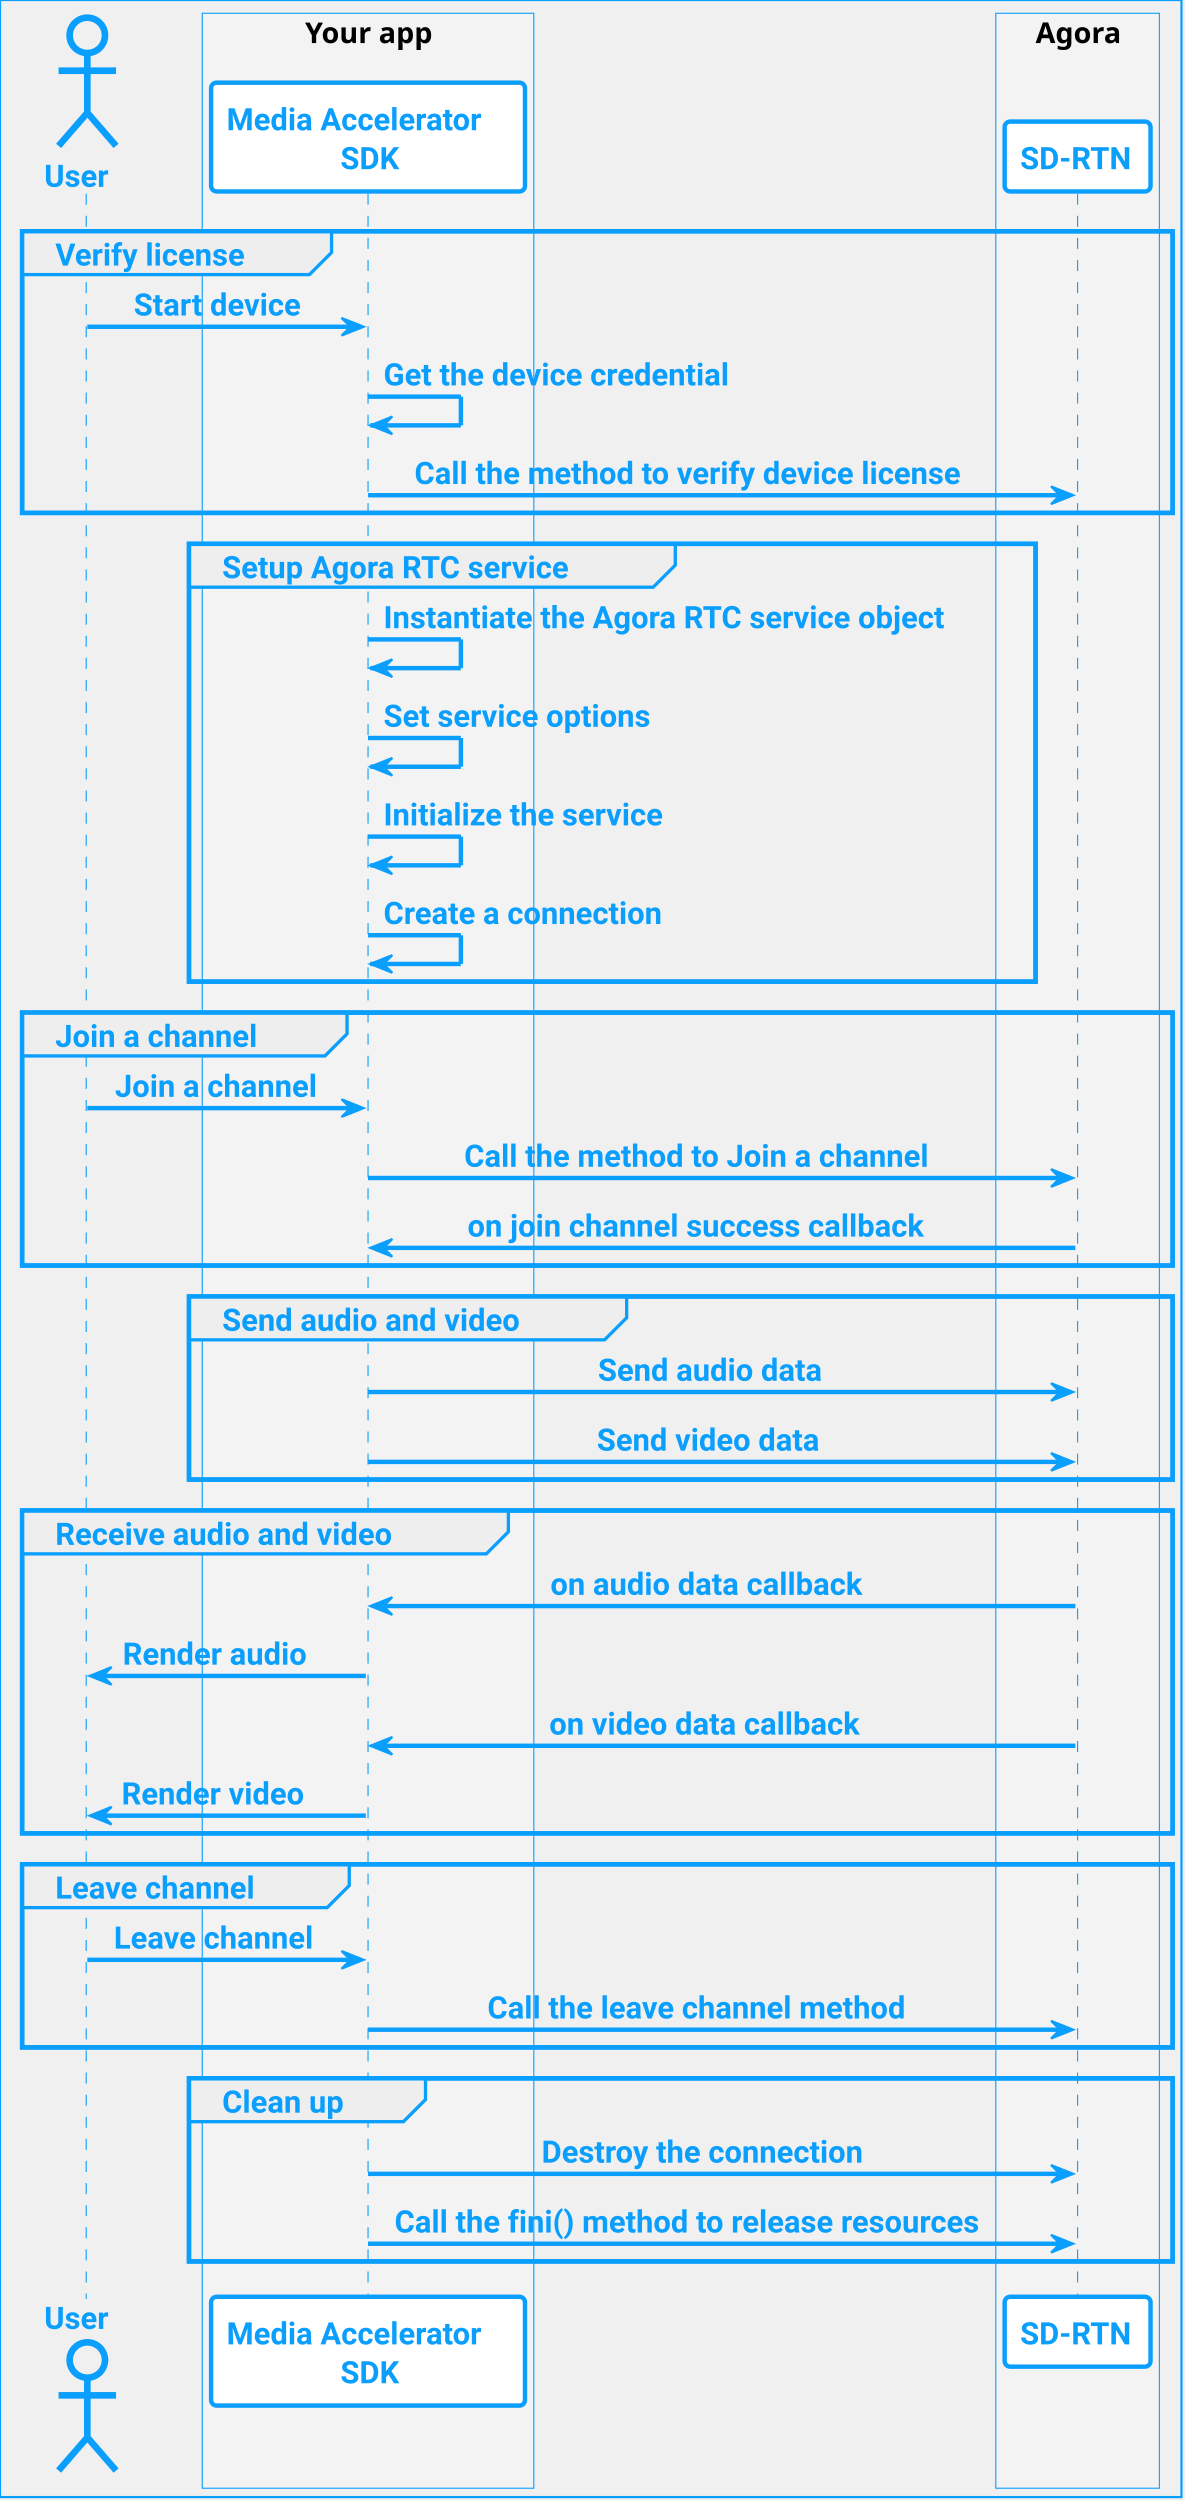
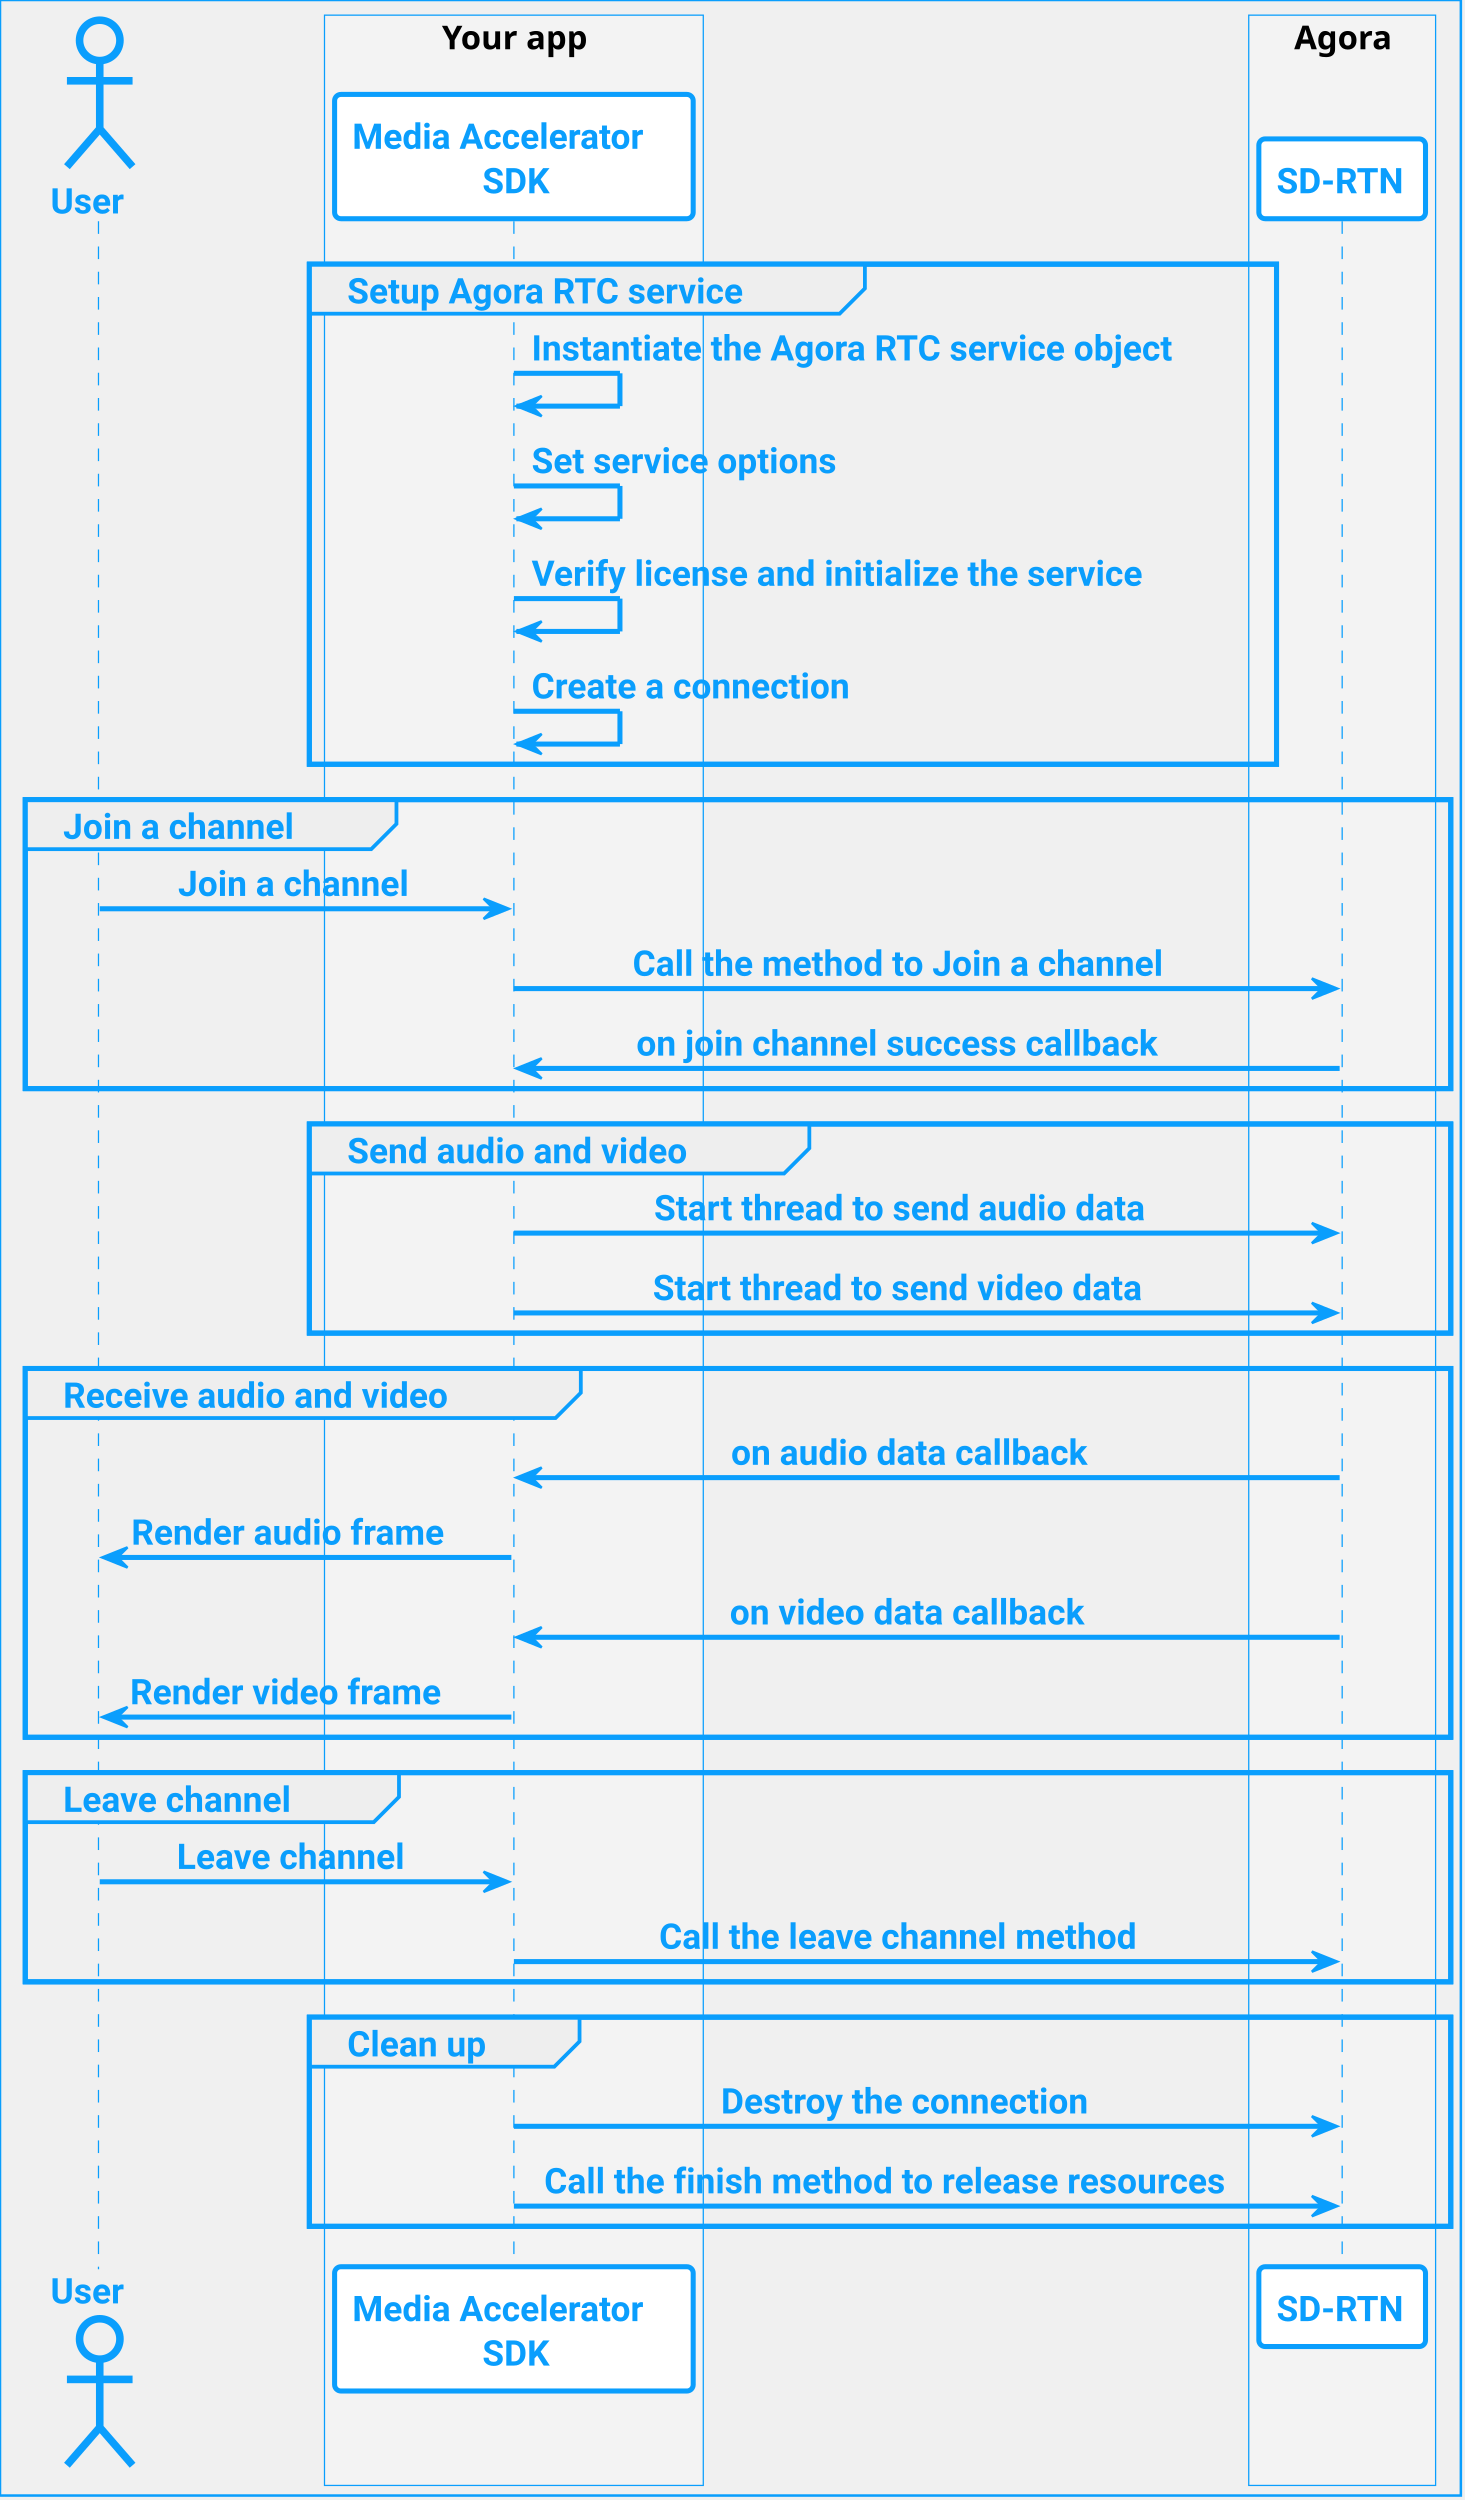
- <svg xmlns="http://www.w3.org/2000/svg" contentStyleType="text/css" height="1131px" preserveAspectRatio="none" style="width:536px;height:1131px;" version="1.1" viewBox="0 0 536 1131" width="536px" zoomAndPan="magnify">
+ <svg xmlns="http://www.w3.org/2000/svg" contentStyleType="text/css" height="990px" preserveAspectRatio="none" style="width:580px;height:990px;" version="1.1" viewBox="0 0 580 990" width="580px" zoomAndPan="magnify">
  <defs />
  <g>
-     <rect fill="none" height="1129.672" style="stroke:#0A9EFD;stroke-width:1.0;" width="534.5" x="0" y="0" />
-     <rect fill="#F3F3F3" height="1119.672" style="stroke:#0A9EFD;stroke-width:0.5;" width="150" x="91.5" y="6" />
-     <text fill="#000000" font-family="sans-serif" font-size="13" font-weight="bold" lengthAdjust="spacing" textLength="57" x="138" y="19.495">Your app</text>
-     <rect fill="#F3F3F3" height="1119.672" style="stroke:#0A9EFD;stroke-width:0.5;" width="74" x="450.5" y="6" />
-     <text fill="#000000" font-family="sans-serif" font-size="13" font-weight="bold" lengthAdjust="spacing" textLength="38" x="468.5" y="19.495">Agora</text>
-     <rect fill="none" height="127.438" style="stroke:#0A9EFD;stroke-width:2.0;" width="520.5" x="10" y="104.609" />
-     <rect fill="none" height="198.047" style="stroke:#0A9EFD;stroke-width:2.0;" width="383" x="85.5" y="246.047" />
-     <rect fill="none" height="114.438" style="stroke:#0A9EFD;stroke-width:2.0;" width="520.5" x="10" y="458.094" />
-     <rect fill="none" height="82.828" style="stroke:#0A9EFD;stroke-width:2.0;" width="445" x="85.5" y="586.531" />
-     <rect fill="none" height="146.047" style="stroke:#0A9EFD;stroke-width:2.0;" width="520.5" x="10" y="683.359" />
-     <rect fill="none" height="82.828" style="stroke:#0A9EFD;stroke-width:2.0;" width="520.5" x="10" y="843.406" />
-     <rect fill="none" height="82.828" style="stroke:#0A9EFD;stroke-width:2.0;" width="445" x="85.5" y="940.234" />
-     <line style="stroke:#0A9EFD;stroke-width:0.5;stroke-dasharray:5.0,5.0;" x1="39" x2="39" y1="87.609" y2="1040.062" />
-     <line style="stroke:#0A9EFD;stroke-width:0.5;stroke-dasharray:5.0,5.0;" x1="166.5" x2="166.5" y1="87.609" y2="1040.062" />
-     <line style="stroke:#0A9EFD;stroke-width:0.5;stroke-dasharray:5.0,5.0;" x1="487.5" x2="487.5" y1="87.609" y2="1040.062" />
+     <rect fill="none" height="988.234" style="stroke:#0A9EFD;stroke-width:1.0;" width="578.5" x="0" y="0" />
+     <rect fill="#F3F3F3" height="978.234" style="stroke:#0A9EFD;stroke-width:0.5;" width="150" x="128.5" y="6" />
+     <text fill="#000000" font-family="sans-serif" font-size="13" font-weight="bold" lengthAdjust="spacing" textLength="57" x="175" y="19.495">Your app</text>
+     <rect fill="#F3F3F3" height="978.234" style="stroke:#0A9EFD;stroke-width:0.5;" width="74" x="494.5" y="6" />
+     <text fill="#000000" font-family="sans-serif" font-size="13" font-weight="bold" lengthAdjust="spacing" textLength="38" x="512.5" y="19.495">Agora</text>
+     <rect fill="none" height="198.047" style="stroke:#0A9EFD;stroke-width:2.0;" width="383" x="122.5" y="104.609" />
+     <rect fill="none" height="114.438" style="stroke:#0A9EFD;stroke-width:2.0;" width="564.5" x="10" y="316.656" />
+     <rect fill="none" height="82.828" style="stroke:#0A9EFD;stroke-width:2.0;" width="452" x="122.5" y="445.094" />
+     <rect fill="none" height="146.047" style="stroke:#0A9EFD;stroke-width:2.0;" width="564.5" x="10" y="541.922" />
+     <rect fill="none" height="82.828" style="stroke:#0A9EFD;stroke-width:2.0;" width="564.5" x="10" y="701.969" />
+     <rect fill="none" height="82.828" style="stroke:#0A9EFD;stroke-width:2.0;" width="452" x="122.5" y="798.797" />
+     <line style="stroke:#0A9EFD;stroke-width:0.5;stroke-dasharray:5.0,5.0;" x1="39" x2="39" y1="87.609" y2="898.625" />
+     <line style="stroke:#0A9EFD;stroke-width:0.5;stroke-dasharray:5.0,5.0;" x1="203.5" x2="203.5" y1="87.609" y2="898.625" />
+     <line style="stroke:#0A9EFD;stroke-width:0.5;stroke-dasharray:5.0,5.0;" x1="531.5" x2="531.5" y1="87.609" y2="898.625" />
    <text fill="#0A9EFD" font-family="Roboto" font-size="14" font-weight="bold" lengthAdjust="spacing" textLength="33" x="20" y="84.533">User</text>
    <ellipse cx="39.5" cy="16" fill="none" rx="8" ry="8" style="stroke:#0A9EFD;stroke-width:3.0;" />
    <path d="M39.5,24 L39.5,51 M26.5,32 L52.5,32 M39.5,51 L26.5,66 M39.5,51 L52.5,66 " fill="none" style="stroke:#0A9EFD;stroke-width:3.0;" />
-     <text fill="#0A9EFD" font-family="Roboto" font-size="14" font-weight="bold" lengthAdjust="spacing" textLength="33" x="20" y="1053.596">User</text>
-     <ellipse cx="39.5" cy="1067.672" fill="none" rx="8" ry="8" style="stroke:#0A9EFD;stroke-width:3.0;" />
-     <path d="M39.5,1075.672 L39.5,1102.672 M26.5,1083.672 L52.5,1083.672 M39.5,1102.672 L26.5,1117.672 M39.5,1102.672 L52.5,1117.672 " fill="none" style="stroke:#0A9EFD;stroke-width:3.0;" />
-     <rect fill="#FFFFFF" height="49.219" rx="2.5" ry="2.5" style="stroke:#0A9EFD;stroke-width:2.0;" width="142" x="95.5" y="37.391" />
-     <text fill="#0A9EFD" font-family="Roboto" font-size="14" font-weight="bold" lengthAdjust="spacing" textLength="128" x="102.5" y="58.924">Media Accelerator</text>
-     <text fill="#0A9EFD" font-family="Roboto" font-size="14" font-weight="bold" lengthAdjust="spacing" textLength="29" x="154" y="76.533">SDK</text>
-     <rect fill="#FFFFFF" height="49.219" rx="2.5" ry="2.5" style="stroke:#0A9EFD;stroke-width:2.0;" width="142" x="95.5" y="1039.062" />
-     <text fill="#0A9EFD" font-family="Roboto" font-size="14" font-weight="bold" lengthAdjust="spacing" textLength="128" x="102.5" y="1060.596">Media Accelerator</text>
-     <text fill="#0A9EFD" font-family="Roboto" font-size="14" font-weight="bold" lengthAdjust="spacing" textLength="29" x="154" y="1078.205">SDK</text>
-     <rect fill="#FFFFFF" height="31.609" rx="2.5" ry="2.5" style="stroke:#0A9EFD;stroke-width:2.0;" width="66" x="454.5" y="55" />
-     <text fill="#0A9EFD" font-family="Roboto" font-size="14" font-weight="bold" lengthAdjust="spacing" textLength="52" x="461.5" y="76.533">SD-RTN</text>
-     <rect fill="#FFFFFF" height="31.609" rx="2.5" ry="2.5" style="stroke:#0A9EFD;stroke-width:2.0;" width="66" x="454.5" y="1039.062" />
-     <text fill="#0A9EFD" font-family="Roboto" font-size="14" font-weight="bold" lengthAdjust="spacing" textLength="52" x="461.5" y="1060.596">SD-RTN</text>
-     <path d="M10,104.609 L150,104.609 L150,114.219 L140,124.219 L10,124.219 L10,104.609 " fill="#EEEEEE" style="stroke:#0A9EFD;stroke-width:1.5;" />
-     <rect fill="none" height="127.438" style="stroke:#0A9EFD;stroke-width:2.0;" width="520.5" x="10" y="104.609" />
-     <text fill="#0A9EFD" font-family="Roboto" font-size="14" font-weight="bold" lengthAdjust="spacing" textLength="95" x="25" y="120.143">Verify license</text>
-     <polygon fill="#0A9EFD" points="154.5,143.828,164.5,147.828,154.5,151.828,158.5,147.828" style="stroke:#0A9EFD;stroke-width:1.0;" />
-     <line style="stroke:#0A9EFD;stroke-width:2.0;" x1="39.5" x2="160.5" y1="147.828" y2="147.828" />
-     <text fill="#0A9EFD" font-family="Roboto" font-size="14" font-weight="bold" lengthAdjust="spacing" textLength="85" x="60.5" y="142.752">Start device</text>
-     <line style="stroke:#0A9EFD;stroke-width:2.0;" x1="166.5" x2="208.5" y1="179.438" y2="179.438" />
-     <line style="stroke:#0A9EFD;stroke-width:2.0;" x1="208.5" x2="208.5" y1="179.438" y2="192.438" />
-     <line style="stroke:#0A9EFD;stroke-width:2.0;" x1="167.5" x2="208.5" y1="192.438" y2="192.438" />
-     <polygon fill="#0A9EFD" points="177.5,188.438,167.5,192.438,177.5,196.438,173.5,192.438" style="stroke:#0A9EFD;stroke-width:1.0;" />
-     <text fill="#0A9EFD" font-family="Roboto" font-size="14" font-weight="bold" lengthAdjust="spacing" textLength="179" x="173.5" y="174.361">Get the device credential</text>
-     <polygon fill="#0A9EFD" points="475.5,220.047,485.5,224.047,475.5,228.047,479.5,224.047" style="stroke:#0A9EFD;stroke-width:1.0;" />
-     <line style="stroke:#0A9EFD;stroke-width:2.0;" x1="166.5" x2="481.5" y1="224.047" y2="224.047" />
-     <text fill="#0A9EFD" font-family="Roboto" font-size="14" font-weight="bold" lengthAdjust="spacing" textLength="279" x="187.5" y="218.971">Call the method to verify device license</text>
-     <path d="M85.5,246.047 L305.5,246.047 L305.5,255.656 L295.5,265.656 L85.5,265.656 L85.5,246.047 " fill="#EEEEEE" style="stroke:#0A9EFD;stroke-width:1.5;" />
-     <rect fill="none" height="198.047" style="stroke:#0A9EFD;stroke-width:2.0;" width="383" x="85.5" y="246.047" />
-     <text fill="#0A9EFD" font-family="Roboto" font-size="14" font-weight="bold" lengthAdjust="spacing" textLength="175" x="100.5" y="261.58">Setup Agora RTC service</text>
-     <line style="stroke:#0A9EFD;stroke-width:2.0;" x1="166.5" x2="208.5" y1="289.266" y2="289.266" />
-     <line style="stroke:#0A9EFD;stroke-width:2.0;" x1="208.5" x2="208.5" y1="289.266" y2="302.266" />
-     <line style="stroke:#0A9EFD;stroke-width:2.0;" x1="167.5" x2="208.5" y1="302.266" y2="302.266" />
-     <polygon fill="#0A9EFD" points="177.5,298.266,167.5,302.266,177.5,306.266,173.5,302.266" style="stroke:#0A9EFD;stroke-width:1.0;" />
-     <text fill="#0A9EFD" font-family="Roboto" font-size="14" font-weight="bold" lengthAdjust="spacing" textLength="283" x="173.5" y="284.19">Instantiate the Agora RTC service object</text>
-     <line style="stroke:#0A9EFD;stroke-width:2.0;" x1="166.5" x2="208.5" y1="333.875" y2="333.875" />
-     <line style="stroke:#0A9EFD;stroke-width:2.0;" x1="208.5" x2="208.5" y1="333.875" y2="346.875" />
-     <line style="stroke:#0A9EFD;stroke-width:2.0;" x1="167.5" x2="208.5" y1="346.875" y2="346.875" />
-     <polygon fill="#0A9EFD" points="177.5,342.875,167.5,346.875,177.5,350.875,173.5,346.875" style="stroke:#0A9EFD;stroke-width:1.0;" />
-     <text fill="#0A9EFD" font-family="Roboto" font-size="14" font-weight="bold" lengthAdjust="spacing" textLength="137" x="173.5" y="328.799">Set service options</text>
-     <line style="stroke:#0A9EFD;stroke-width:2.0;" x1="166.5" x2="208.5" y1="378.484" y2="378.484" />
-     <line style="stroke:#0A9EFD;stroke-width:2.0;" x1="208.5" x2="208.5" y1="378.484" y2="391.484" />
-     <line style="stroke:#0A9EFD;stroke-width:2.0;" x1="167.5" x2="208.5" y1="391.484" y2="391.484" />
-     <polygon fill="#0A9EFD" points="177.5,387.484,167.5,391.484,177.5,395.484,173.5,391.484" style="stroke:#0A9EFD;stroke-width:1.0;" />
-     <text fill="#0A9EFD" font-family="Roboto" font-size="14" font-weight="bold" lengthAdjust="spacing" textLength="142" x="173.5" y="373.408">Initialize the service</text>
-     <line style="stroke:#0A9EFD;stroke-width:2.0;" x1="166.5" x2="208.5" y1="423.094" y2="423.094" />
-     <line style="stroke:#0A9EFD;stroke-width:2.0;" x1="208.5" x2="208.5" y1="423.094" y2="436.094" />
-     <line style="stroke:#0A9EFD;stroke-width:2.0;" x1="167.5" x2="208.5" y1="436.094" y2="436.094" />
-     <polygon fill="#0A9EFD" points="177.5,432.094,167.5,436.094,177.5,440.094,173.5,436.094" style="stroke:#0A9EFD;stroke-width:1.0;" />
-     <text fill="#0A9EFD" font-family="Roboto" font-size="14" font-weight="bold" lengthAdjust="spacing" textLength="142" x="173.5" y="418.018">Create a connection</text>
-     <path d="M10,458.094 L157,458.094 L157,467.703 L147,477.703 L10,477.703 L10,458.094 " fill="#EEEEEE" style="stroke:#0A9EFD;stroke-width:1.5;" />
-     <rect fill="none" height="114.438" style="stroke:#0A9EFD;stroke-width:2.0;" width="520.5" x="10" y="458.094" />
-     <text fill="#0A9EFD" font-family="Roboto" font-size="14" font-weight="bold" lengthAdjust="spacing" textLength="102" x="25" y="473.627">Join a channel</text>
-     <polygon fill="#0A9EFD" points="154.5,497.312,164.5,501.312,154.5,505.312,158.5,501.312" style="stroke:#0A9EFD;stroke-width:1.0;" />
-     <line style="stroke:#0A9EFD;stroke-width:2.0;" x1="39.5" x2="160.5" y1="501.312" y2="501.312" />
-     <text fill="#0A9EFD" font-family="Roboto" font-size="14" font-weight="bold" lengthAdjust="spacing" textLength="102" x="52" y="496.236">Join a channel</text>
-     <polygon fill="#0A9EFD" points="475.5,528.922,485.5,532.922,475.5,536.922,479.5,532.922" style="stroke:#0A9EFD;stroke-width:1.0;" />
-     <line style="stroke:#0A9EFD;stroke-width:2.0;" x1="166.5" x2="481.5" y1="532.922" y2="532.922" />
-     <text fill="#0A9EFD" font-family="Roboto" font-size="14" font-weight="bold" lengthAdjust="spacing" textLength="234" x="210" y="527.846">Call the method to Join a channel</text>
-     <polygon fill="#0A9EFD" points="177.5,560.531,167.5,564.531,177.5,568.531,173.5,564.531" style="stroke:#0A9EFD;stroke-width:1.0;" />
-     <line style="stroke:#0A9EFD;stroke-width:2.0;" x1="171.5" x2="486.5" y1="564.531" y2="564.531" />
-     <text fill="#0A9EFD" font-family="Roboto" font-size="14" font-weight="bold" lengthAdjust="spacing" textLength="231" x="211.5" y="559.455">on join channel success callback</text>
-     <path d="M85.5,586.531 L283.5,586.531 L283.5,596.141 L273.5,606.141 L85.5,606.141 L85.5,586.531 " fill="#EEEEEE" style="stroke:#0A9EFD;stroke-width:1.5;" />
-     <rect fill="none" height="82.828" style="stroke:#0A9EFD;stroke-width:2.0;" width="445" x="85.5" y="586.531" />
-     <text fill="#0A9EFD" font-family="Roboto" font-size="14" font-weight="bold" lengthAdjust="spacing" textLength="153" x="100.5" y="602.064">Send audio and video</text>
-     <polygon fill="#0A9EFD" points="475.5,625.75,485.5,629.75,475.5,633.75,479.5,629.75" style="stroke:#0A9EFD;stroke-width:1.0;" />
-     <line style="stroke:#0A9EFD;stroke-width:2.0;" x1="166.5" x2="481.5" y1="629.75" y2="629.75" />
-     <text fill="#0A9EFD" font-family="Roboto" font-size="14" font-weight="bold" lengthAdjust="spacing" textLength="113" x="270.5" y="624.674">Send audio data</text>
-     <polygon fill="#0A9EFD" points="475.5,657.359,485.5,661.359,475.5,665.359,479.5,661.359" style="stroke:#0A9EFD;stroke-width:1.0;" />
-     <line style="stroke:#0A9EFD;stroke-width:2.0;" x1="166.5" x2="481.5" y1="661.359" y2="661.359" />
-     <text fill="#0A9EFD" font-family="Roboto" font-size="14" font-weight="bold" lengthAdjust="spacing" textLength="114" x="270" y="656.283">Send video data</text>
-     <path d="M10,683.359 L230,683.359 L230,692.969 L220,702.969 L10,702.969 L10,683.359 " fill="#EEEEEE" style="stroke:#0A9EFD;stroke-width:1.5;" />
-     <rect fill="none" height="146.047" style="stroke:#0A9EFD;stroke-width:2.0;" width="520.5" x="10" y="683.359" />
-     <text fill="#0A9EFD" font-family="Roboto" font-size="14" font-weight="bold" lengthAdjust="spacing" textLength="175" x="25" y="698.893">Receive audio and video</text>
-     <polygon fill="#0A9EFD" points="177.5,722.578,167.5,726.578,177.5,730.578,173.5,726.578" style="stroke:#0A9EFD;stroke-width:1.0;" />
-     <line style="stroke:#0A9EFD;stroke-width:2.0;" x1="171.5" x2="486.5" y1="726.578" y2="726.578" />
-     <text fill="#0A9EFD" font-family="Roboto" font-size="14" font-weight="bold" lengthAdjust="spacing" textLength="156" x="249" y="721.502">on audio data callback</text>
-     <polygon fill="#0A9EFD" points="50.5,754.188,40.5,758.188,50.5,762.188,46.5,758.188" style="stroke:#0A9EFD;stroke-width:1.0;" />
-     <line style="stroke:#0A9EFD;stroke-width:2.0;" x1="44.5" x2="165.5" y1="758.188" y2="758.188" />
-     <text fill="#0A9EFD" font-family="Roboto" font-size="14" font-weight="bold" lengthAdjust="spacing" textLength="95" x="55.5" y="753.111">Render audio</text>
-     <polygon fill="#0A9EFD" points="177.5,785.797,167.5,789.797,177.5,793.797,173.5,789.797" style="stroke:#0A9EFD;stroke-width:1.0;" />
-     <line style="stroke:#0A9EFD;stroke-width:2.0;" x1="171.5" x2="486.5" y1="789.797" y2="789.797" />
-     <text fill="#0A9EFD" font-family="Roboto" font-size="14" font-weight="bold" lengthAdjust="spacing" textLength="157" x="248.5" y="784.721">on video data callback</text>
-     <polygon fill="#0A9EFD" points="50.5,817.406,40.5,821.406,50.5,825.406,46.5,821.406" style="stroke:#0A9EFD;stroke-width:1.0;" />
-     <line style="stroke:#0A9EFD;stroke-width:2.0;" x1="44.5" x2="165.5" y1="821.406" y2="821.406" />
-     <text fill="#0A9EFD" font-family="Roboto" font-size="14" font-weight="bold" lengthAdjust="spacing" textLength="96" x="55" y="816.33">Render video</text>
-     <path d="M10,843.406 L158,843.406 L158,853.016 L148,863.016 L10,863.016 L10,843.406 " fill="#EEEEEE" style="stroke:#0A9EFD;stroke-width:1.5;" />
-     <rect fill="none" height="82.828" style="stroke:#0A9EFD;stroke-width:2.0;" width="520.5" x="10" y="843.406" />
-     <text fill="#0A9EFD" font-family="Roboto" font-size="14" font-weight="bold" lengthAdjust="spacing" textLength="103" x="25" y="858.939">Leave channel</text>
-     <polygon fill="#0A9EFD" points="154.5,882.625,164.5,886.625,154.5,890.625,158.5,886.625" style="stroke:#0A9EFD;stroke-width:1.0;" />
-     <line style="stroke:#0A9EFD;stroke-width:2.0;" x1="39.5" x2="160.5" y1="886.625" y2="886.625" />
-     <text fill="#0A9EFD" font-family="Roboto" font-size="14" font-weight="bold" lengthAdjust="spacing" textLength="103" x="51.5" y="881.549">Leave channel</text>
-     <polygon fill="#0A9EFD" points="475.5,914.234,485.5,918.234,475.5,922.234,479.5,918.234" style="stroke:#0A9EFD;stroke-width:1.0;" />
-     <line style="stroke:#0A9EFD;stroke-width:2.0;" x1="166.5" x2="481.5" y1="918.234" y2="918.234" />
-     <text fill="#0A9EFD" font-family="Roboto" font-size="14" font-weight="bold" lengthAdjust="spacing" textLength="213" x="220.5" y="913.158">Call the leave channel method</text>
-     <path d="M85.5,940.234 L192.5,940.234 L192.5,949.844 L182.5,959.844 L85.5,959.844 L85.5,940.234 " fill="#EEEEEE" style="stroke:#0A9EFD;stroke-width:1.5;" />
-     <rect fill="none" height="82.828" style="stroke:#0A9EFD;stroke-width:2.0;" width="445" x="85.5" y="940.234" />
-     <text fill="#0A9EFD" font-family="Roboto" font-size="14" font-weight="bold" lengthAdjust="spacing" textLength="62" x="100.5" y="955.768">Clean up</text>
-     <polygon fill="#0A9EFD" points="475.5,979.453,485.5,983.453,475.5,987.453,479.5,983.453" style="stroke:#0A9EFD;stroke-width:1.0;" />
-     <line style="stroke:#0A9EFD;stroke-width:2.0;" x1="166.5" x2="481.5" y1="983.453" y2="983.453" />
-     <text fill="#0A9EFD" font-family="Roboto" font-size="14" font-weight="bold" lengthAdjust="spacing" textLength="164" x="245" y="978.377">Destroy the connection</text>
-     <polygon fill="#0A9EFD" points="475.5,1011.062,485.5,1015.062,475.5,1019.062,479.5,1015.062" style="stroke:#0A9EFD;stroke-width:1.0;" />
-     <line style="stroke:#0A9EFD;stroke-width:2.0;" x1="166.5" x2="481.5" y1="1015.062" y2="1015.062" />
-     <text fill="#0A9EFD" font-family="Roboto" font-size="14" font-weight="bold" lengthAdjust="spacing" textLength="297" x="178.5" y="1009.986">Call the fini() method to release resources</text>
+     <text fill="#0A9EFD" font-family="Roboto" font-size="14" font-weight="bold" lengthAdjust="spacing" textLength="33" x="20" y="912.158">User</text>
+     <ellipse cx="39.5" cy="926.234" fill="none" rx="8" ry="8" style="stroke:#0A9EFD;stroke-width:3.0;" />
+     <path d="M39.5,934.234 L39.5,961.234 M26.5,942.234 L52.5,942.234 M39.5,961.234 L26.5,976.234 M39.5,961.234 L52.5,976.234 " fill="none" style="stroke:#0A9EFD;stroke-width:3.0;" />
+     <rect fill="#FFFFFF" height="49.219" rx="2.5" ry="2.5" style="stroke:#0A9EFD;stroke-width:2.0;" width="142" x="132.5" y="37.391" />
+     <text fill="#0A9EFD" font-family="Roboto" font-size="14" font-weight="bold" lengthAdjust="spacing" textLength="128" x="139.5" y="58.924">Media Accelerator</text>
+     <text fill="#0A9EFD" font-family="Roboto" font-size="14" font-weight="bold" lengthAdjust="spacing" textLength="29" x="191" y="76.533">SDK</text>
+     <rect fill="#FFFFFF" height="49.219" rx="2.5" ry="2.5" style="stroke:#0A9EFD;stroke-width:2.0;" width="142" x="132.5" y="897.625" />
+     <text fill="#0A9EFD" font-family="Roboto" font-size="14" font-weight="bold" lengthAdjust="spacing" textLength="128" x="139.5" y="919.158">Media Accelerator</text>
+     <text fill="#0A9EFD" font-family="Roboto" font-size="14" font-weight="bold" lengthAdjust="spacing" textLength="29" x="191" y="936.768">SDK</text>
+     <rect fill="#FFFFFF" height="31.609" rx="2.5" ry="2.5" style="stroke:#0A9EFD;stroke-width:2.0;" width="66" x="498.5" y="55" />
+     <text fill="#0A9EFD" font-family="Roboto" font-size="14" font-weight="bold" lengthAdjust="spacing" textLength="52" x="505.5" y="76.533">SD-RTN</text>
+     <rect fill="#FFFFFF" height="31.609" rx="2.5" ry="2.5" style="stroke:#0A9EFD;stroke-width:2.0;" width="66" x="498.5" y="897.625" />
+     <text fill="#0A9EFD" font-family="Roboto" font-size="14" font-weight="bold" lengthAdjust="spacing" textLength="52" x="505.5" y="919.158">SD-RTN</text>
+     <path d="M122.5,104.609 L342.5,104.609 L342.5,114.219 L332.5,124.219 L122.5,124.219 L122.5,104.609 " fill="#EEEEEE" style="stroke:#0A9EFD;stroke-width:1.5;" />
+     <rect fill="none" height="198.047" style="stroke:#0A9EFD;stroke-width:2.0;" width="383" x="122.5" y="104.609" />
+     <text fill="#0A9EFD" font-family="Roboto" font-size="14" font-weight="bold" lengthAdjust="spacing" textLength="175" x="137.5" y="120.143">Setup Agora RTC service</text>
+     <line style="stroke:#0A9EFD;stroke-width:2.0;" x1="203.5" x2="245.5" y1="147.828" y2="147.828" />
+     <line style="stroke:#0A9EFD;stroke-width:2.0;" x1="245.5" x2="245.5" y1="147.828" y2="160.828" />
+     <line style="stroke:#0A9EFD;stroke-width:2.0;" x1="204.5" x2="245.5" y1="160.828" y2="160.828" />
+     <polygon fill="#0A9EFD" points="214.5,156.828,204.5,160.828,214.5,164.828,210.5,160.828" style="stroke:#0A9EFD;stroke-width:1.0;" />
+     <text fill="#0A9EFD" font-family="Roboto" font-size="14" font-weight="bold" lengthAdjust="spacing" textLength="283" x="210.5" y="142.752">Instantiate the Agora RTC service object</text>
+     <line style="stroke:#0A9EFD;stroke-width:2.0;" x1="203.5" x2="245.5" y1="192.438" y2="192.438" />
+     <line style="stroke:#0A9EFD;stroke-width:2.0;" x1="245.5" x2="245.5" y1="192.438" y2="205.438" />
+     <line style="stroke:#0A9EFD;stroke-width:2.0;" x1="204.5" x2="245.5" y1="205.438" y2="205.438" />
+     <polygon fill="#0A9EFD" points="214.5,201.438,204.5,205.438,214.5,209.438,210.5,205.438" style="stroke:#0A9EFD;stroke-width:1.0;" />
+     <text fill="#0A9EFD" font-family="Roboto" font-size="14" font-weight="bold" lengthAdjust="spacing" textLength="137" x="210.5" y="187.361">Set service options</text>
+     <line style="stroke:#0A9EFD;stroke-width:2.0;" x1="203.5" x2="245.5" y1="237.047" y2="237.047" />
+     <line style="stroke:#0A9EFD;stroke-width:2.0;" x1="245.5" x2="245.5" y1="237.047" y2="250.047" />
+     <line style="stroke:#0A9EFD;stroke-width:2.0;" x1="204.5" x2="245.5" y1="250.047" y2="250.047" />
+     <polygon fill="#0A9EFD" points="214.5,246.047,204.5,250.047,214.5,254.047,210.5,250.047" style="stroke:#0A9EFD;stroke-width:1.0;" />
+     <text fill="#0A9EFD" font-family="Roboto" font-size="14" font-weight="bold" lengthAdjust="spacing" textLength="271" x="210.5" y="231.971">Verify license and initialize the service</text>
+     <line style="stroke:#0A9EFD;stroke-width:2.0;" x1="203.5" x2="245.5" y1="281.656" y2="281.656" />
+     <line style="stroke:#0A9EFD;stroke-width:2.0;" x1="245.5" x2="245.5" y1="281.656" y2="294.656" />
+     <line style="stroke:#0A9EFD;stroke-width:2.0;" x1="204.5" x2="245.5" y1="294.656" y2="294.656" />
+     <polygon fill="#0A9EFD" points="214.5,290.656,204.5,294.656,214.5,298.656,210.5,294.656" style="stroke:#0A9EFD;stroke-width:1.0;" />
+     <text fill="#0A9EFD" font-family="Roboto" font-size="14" font-weight="bold" lengthAdjust="spacing" textLength="142" x="210.5" y="276.58">Create a connection</text>
+     <path d="M10,316.656 L157,316.656 L157,326.266 L147,336.266 L10,336.266 L10,316.656 " fill="#EEEEEE" style="stroke:#0A9EFD;stroke-width:1.5;" />
+     <rect fill="none" height="114.438" style="stroke:#0A9EFD;stroke-width:2.0;" width="564.5" x="10" y="316.656" />
+     <text fill="#0A9EFD" font-family="Roboto" font-size="14" font-weight="bold" lengthAdjust="spacing" textLength="102" x="25" y="332.19">Join a channel</text>
+     <polygon fill="#0A9EFD" points="191.5,355.875,201.5,359.875,191.5,363.875,195.5,359.875" style="stroke:#0A9EFD;stroke-width:1.0;" />
+     <line style="stroke:#0A9EFD;stroke-width:2.0;" x1="39.5" x2="197.5" y1="359.875" y2="359.875" />
+     <text fill="#0A9EFD" font-family="Roboto" font-size="14" font-weight="bold" lengthAdjust="spacing" textLength="102" x="70.5" y="354.799">Join a channel</text>
+     <polygon fill="#0A9EFD" points="519.5,387.484,529.5,391.484,519.5,395.484,523.5,391.484" style="stroke:#0A9EFD;stroke-width:1.0;" />
+     <line style="stroke:#0A9EFD;stroke-width:2.0;" x1="203.5" x2="525.5" y1="391.484" y2="391.484" />
+     <text fill="#0A9EFD" font-family="Roboto" font-size="14" font-weight="bold" lengthAdjust="spacing" textLength="234" x="250.5" y="386.408">Call the method to Join a channel</text>
+     <polygon fill="#0A9EFD" points="214.5,419.094,204.5,423.094,214.5,427.094,210.5,423.094" style="stroke:#0A9EFD;stroke-width:1.0;" />
+     <line style="stroke:#0A9EFD;stroke-width:2.0;" x1="208.5" x2="530.5" y1="423.094" y2="423.094" />
+     <text fill="#0A9EFD" font-family="Roboto" font-size="14" font-weight="bold" lengthAdjust="spacing" textLength="231" x="252" y="418.018">on join channel success callback</text>
+     <path d="M122.5,445.094 L320.5,445.094 L320.5,454.703 L310.5,464.703 L122.5,464.703 L122.5,445.094 " fill="#EEEEEE" style="stroke:#0A9EFD;stroke-width:1.5;" />
+     <rect fill="none" height="82.828" style="stroke:#0A9EFD;stroke-width:2.0;" width="452" x="122.5" y="445.094" />
+     <text fill="#0A9EFD" font-family="Roboto" font-size="14" font-weight="bold" lengthAdjust="spacing" textLength="153" x="137.5" y="460.627">Send audio and video</text>
+     <polygon fill="#0A9EFD" points="519.5,484.312,529.5,488.312,519.5,492.312,523.5,488.312" style="stroke:#0A9EFD;stroke-width:1.0;" />
+     <line style="stroke:#0A9EFD;stroke-width:2.0;" x1="203.5" x2="525.5" y1="488.312" y2="488.312" />
+     <text fill="#0A9EFD" font-family="Roboto" font-size="14" font-weight="bold" lengthAdjust="spacing" textLength="217" x="259" y="483.236">Start thread to send audio data</text>
+     <polygon fill="#0A9EFD" points="519.5,515.922,529.5,519.922,519.5,523.922,523.5,519.922" style="stroke:#0A9EFD;stroke-width:1.0;" />
+     <line style="stroke:#0A9EFD;stroke-width:2.0;" x1="203.5" x2="525.5" y1="519.922" y2="519.922" />
+     <text fill="#0A9EFD" font-family="Roboto" font-size="14" font-weight="bold" lengthAdjust="spacing" textLength="218" x="258.5" y="514.846">Start thread to send video data</text>
+     <path d="M10,541.922 L230,541.922 L230,551.531 L220,561.531 L10,561.531 L10,541.922 " fill="#EEEEEE" style="stroke:#0A9EFD;stroke-width:1.5;" />
+     <rect fill="none" height="146.047" style="stroke:#0A9EFD;stroke-width:2.0;" width="564.5" x="10" y="541.922" />
+     <text fill="#0A9EFD" font-family="Roboto" font-size="14" font-weight="bold" lengthAdjust="spacing" textLength="175" x="25" y="557.455">Receive audio and video</text>
+     <polygon fill="#0A9EFD" points="214.5,581.141,204.5,585.141,214.5,589.141,210.5,585.141" style="stroke:#0A9EFD;stroke-width:1.0;" />
+     <line style="stroke:#0A9EFD;stroke-width:2.0;" x1="208.5" x2="530.5" y1="585.141" y2="585.141" />
+     <text fill="#0A9EFD" font-family="Roboto" font-size="14" font-weight="bold" lengthAdjust="spacing" textLength="156" x="289.5" y="580.064">on audio data callback</text>
+     <polygon fill="#0A9EFD" points="50.5,612.75,40.5,616.75,50.5,620.75,46.5,616.75" style="stroke:#0A9EFD;stroke-width:1.0;" />
+     <line style="stroke:#0A9EFD;stroke-width:2.0;" x1="44.5" x2="202.5" y1="616.75" y2="616.75" />
+     <text fill="#0A9EFD" font-family="Roboto" font-size="14" font-weight="bold" lengthAdjust="spacing" textLength="139" x="52" y="611.674">Render audio frame</text>
+     <polygon fill="#0A9EFD" points="214.5,644.359,204.5,648.359,214.5,652.359,210.5,648.359" style="stroke:#0A9EFD;stroke-width:1.0;" />
+     <line style="stroke:#0A9EFD;stroke-width:2.0;" x1="208.5" x2="530.5" y1="648.359" y2="648.359" />
+     <text fill="#0A9EFD" font-family="Roboto" font-size="14" font-weight="bold" lengthAdjust="spacing" textLength="157" x="289" y="643.283">on video data callback</text>
+     <polygon fill="#0A9EFD" points="50.5,675.969,40.5,679.969,50.5,683.969,46.5,679.969" style="stroke:#0A9EFD;stroke-width:1.0;" />
+     <line style="stroke:#0A9EFD;stroke-width:2.0;" x1="44.5" x2="202.5" y1="679.969" y2="679.969" />
+     <text fill="#0A9EFD" font-family="Roboto" font-size="14" font-weight="bold" lengthAdjust="spacing" textLength="140" x="51.5" y="674.893">Render video frame</text>
+     <path d="M10,701.969 L158,701.969 L158,711.578 L148,721.578 L10,721.578 L10,701.969 " fill="#EEEEEE" style="stroke:#0A9EFD;stroke-width:1.5;" />
+     <rect fill="none" height="82.828" style="stroke:#0A9EFD;stroke-width:2.0;" width="564.5" x="10" y="701.969" />
+     <text fill="#0A9EFD" font-family="Roboto" font-size="14" font-weight="bold" lengthAdjust="spacing" textLength="103" x="25" y="717.502">Leave channel</text>
+     <polygon fill="#0A9EFD" points="191.5,741.188,201.5,745.188,191.5,749.188,195.5,745.188" style="stroke:#0A9EFD;stroke-width:1.0;" />
+     <line style="stroke:#0A9EFD;stroke-width:2.0;" x1="39.5" x2="197.5" y1="745.188" y2="745.188" />
+     <text fill="#0A9EFD" font-family="Roboto" font-size="14" font-weight="bold" lengthAdjust="spacing" textLength="103" x="70" y="740.111">Leave channel</text>
+     <polygon fill="#0A9EFD" points="519.5,772.797,529.5,776.797,519.5,780.797,523.5,776.797" style="stroke:#0A9EFD;stroke-width:1.0;" />
+     <line style="stroke:#0A9EFD;stroke-width:2.0;" x1="203.5" x2="525.5" y1="776.797" y2="776.797" />
+     <text fill="#0A9EFD" font-family="Roboto" font-size="14" font-weight="bold" lengthAdjust="spacing" textLength="213" x="261" y="771.721">Call the leave channel method</text>
+     <path d="M122.5,798.797 L229.5,798.797 L229.5,808.406 L219.5,818.406 L122.5,818.406 L122.5,798.797 " fill="#EEEEEE" style="stroke:#0A9EFD;stroke-width:1.5;" />
+     <rect fill="none" height="82.828" style="stroke:#0A9EFD;stroke-width:2.0;" width="452" x="122.5" y="798.797" />
+     <text fill="#0A9EFD" font-family="Roboto" font-size="14" font-weight="bold" lengthAdjust="spacing" textLength="62" x="137.5" y="814.33">Clean up</text>
+     <polygon fill="#0A9EFD" points="519.5,838.016,529.5,842.016,519.5,846.016,523.5,842.016" style="stroke:#0A9EFD;stroke-width:1.0;" />
+     <line style="stroke:#0A9EFD;stroke-width:2.0;" x1="203.5" x2="525.5" y1="842.016" y2="842.016" />
+     <text fill="#0A9EFD" font-family="Roboto" font-size="14" font-weight="bold" lengthAdjust="spacing" textLength="164" x="285.5" y="836.939">Destroy the connection</text>
+     <polygon fill="#0A9EFD" points="519.5,869.625,529.5,873.625,519.5,877.625,523.5,873.625" style="stroke:#0A9EFD;stroke-width:1.0;" />
+     <line style="stroke:#0A9EFD;stroke-width:2.0;" x1="203.5" x2="525.5" y1="873.625" y2="873.625" />
+     <text fill="#0A9EFD" font-family="Roboto" font-size="14" font-weight="bold" lengthAdjust="spacing" textLength="304" x="215.5" y="868.549">Call the finish method to release resources</text>
  </g>
</svg>
